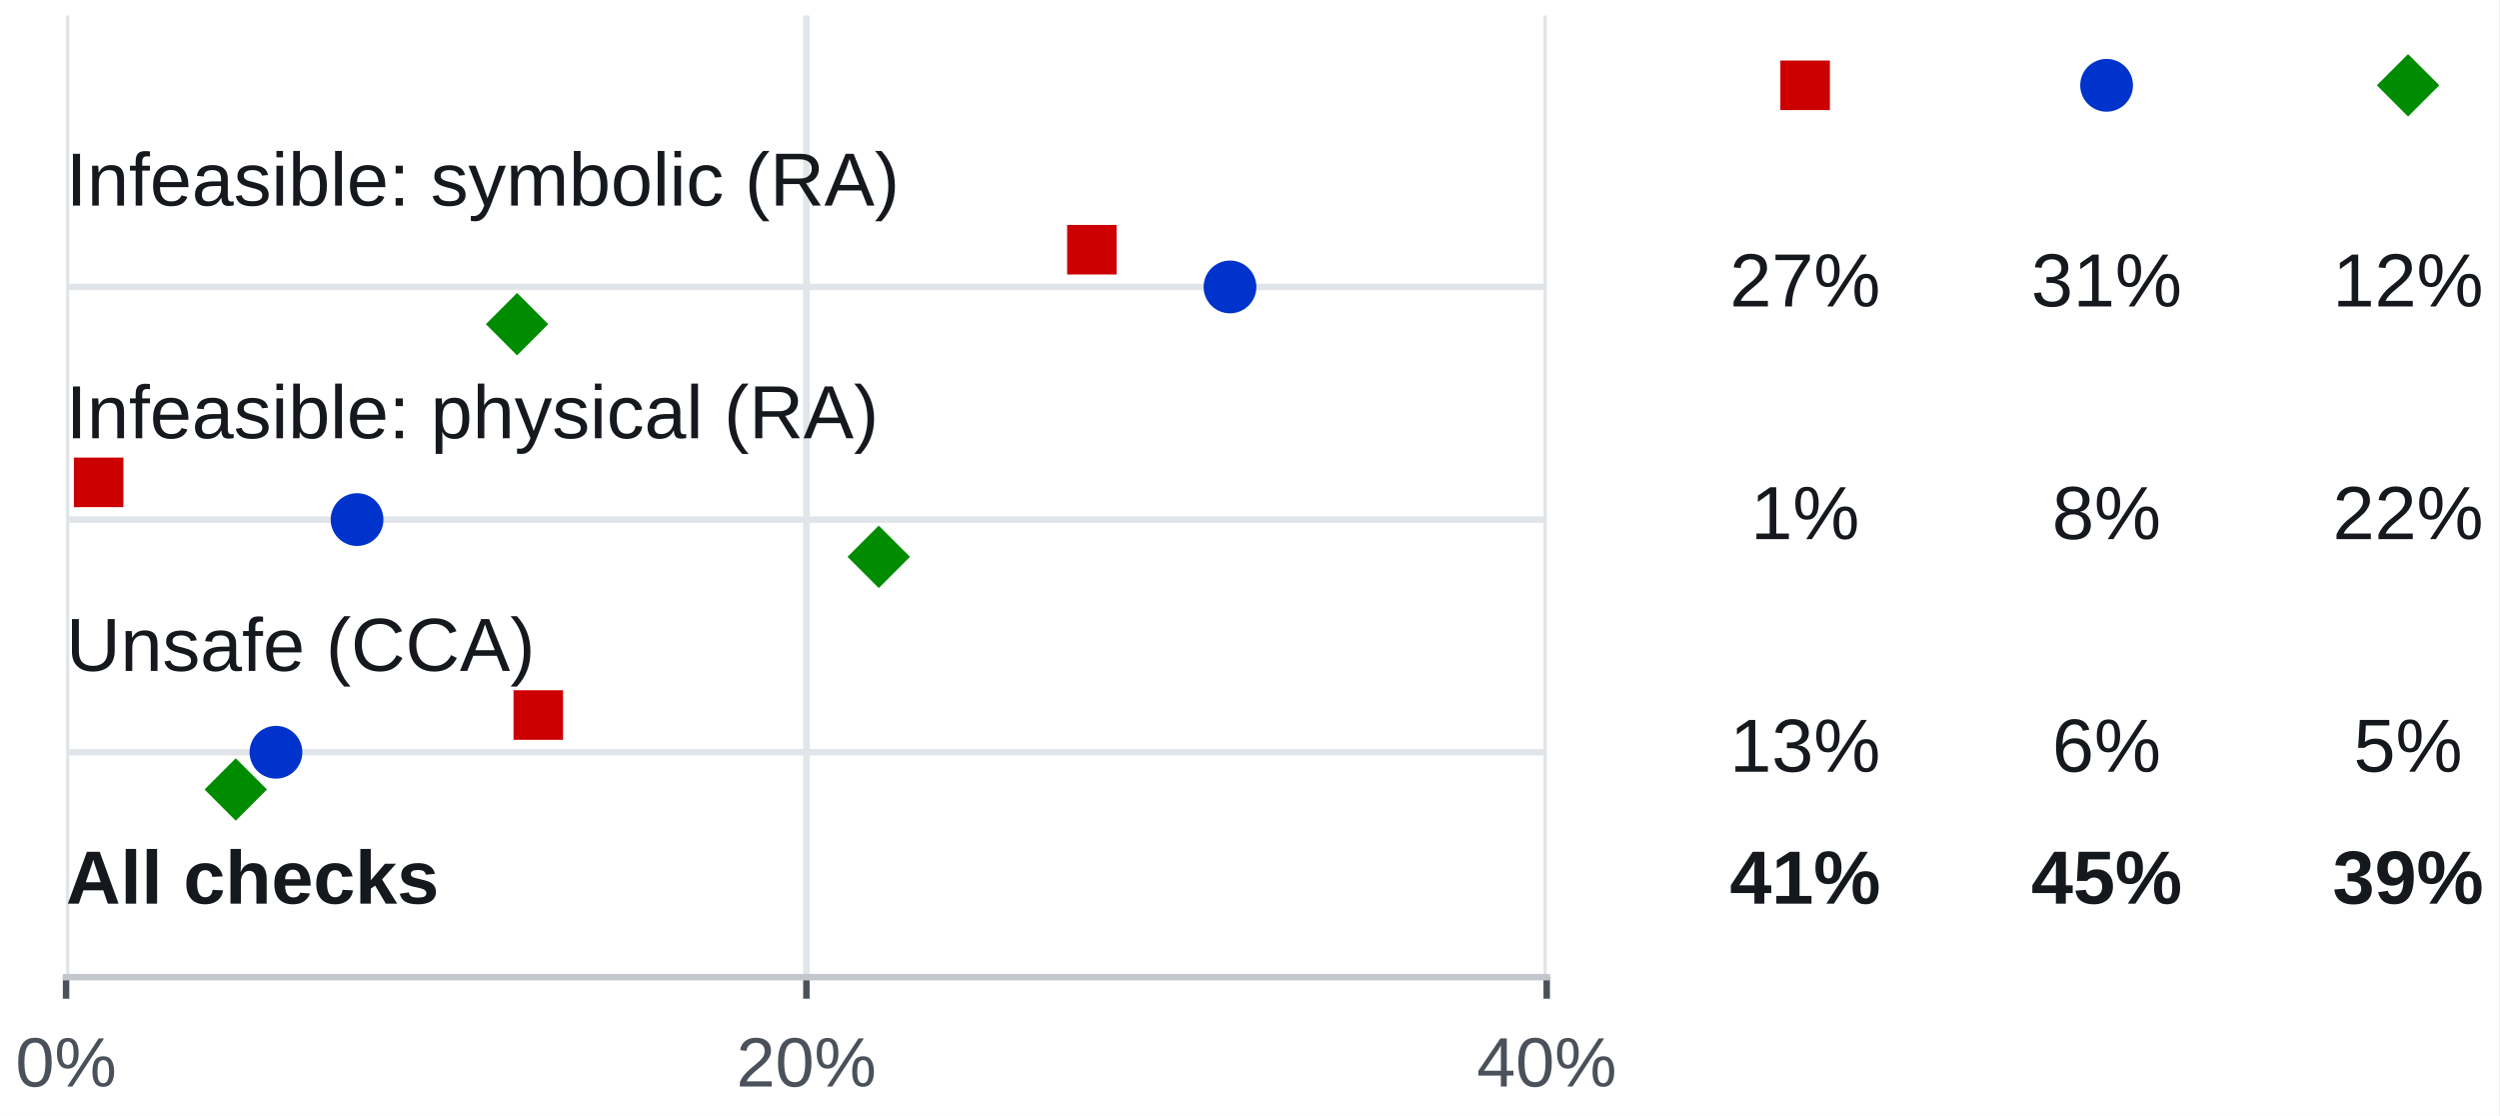
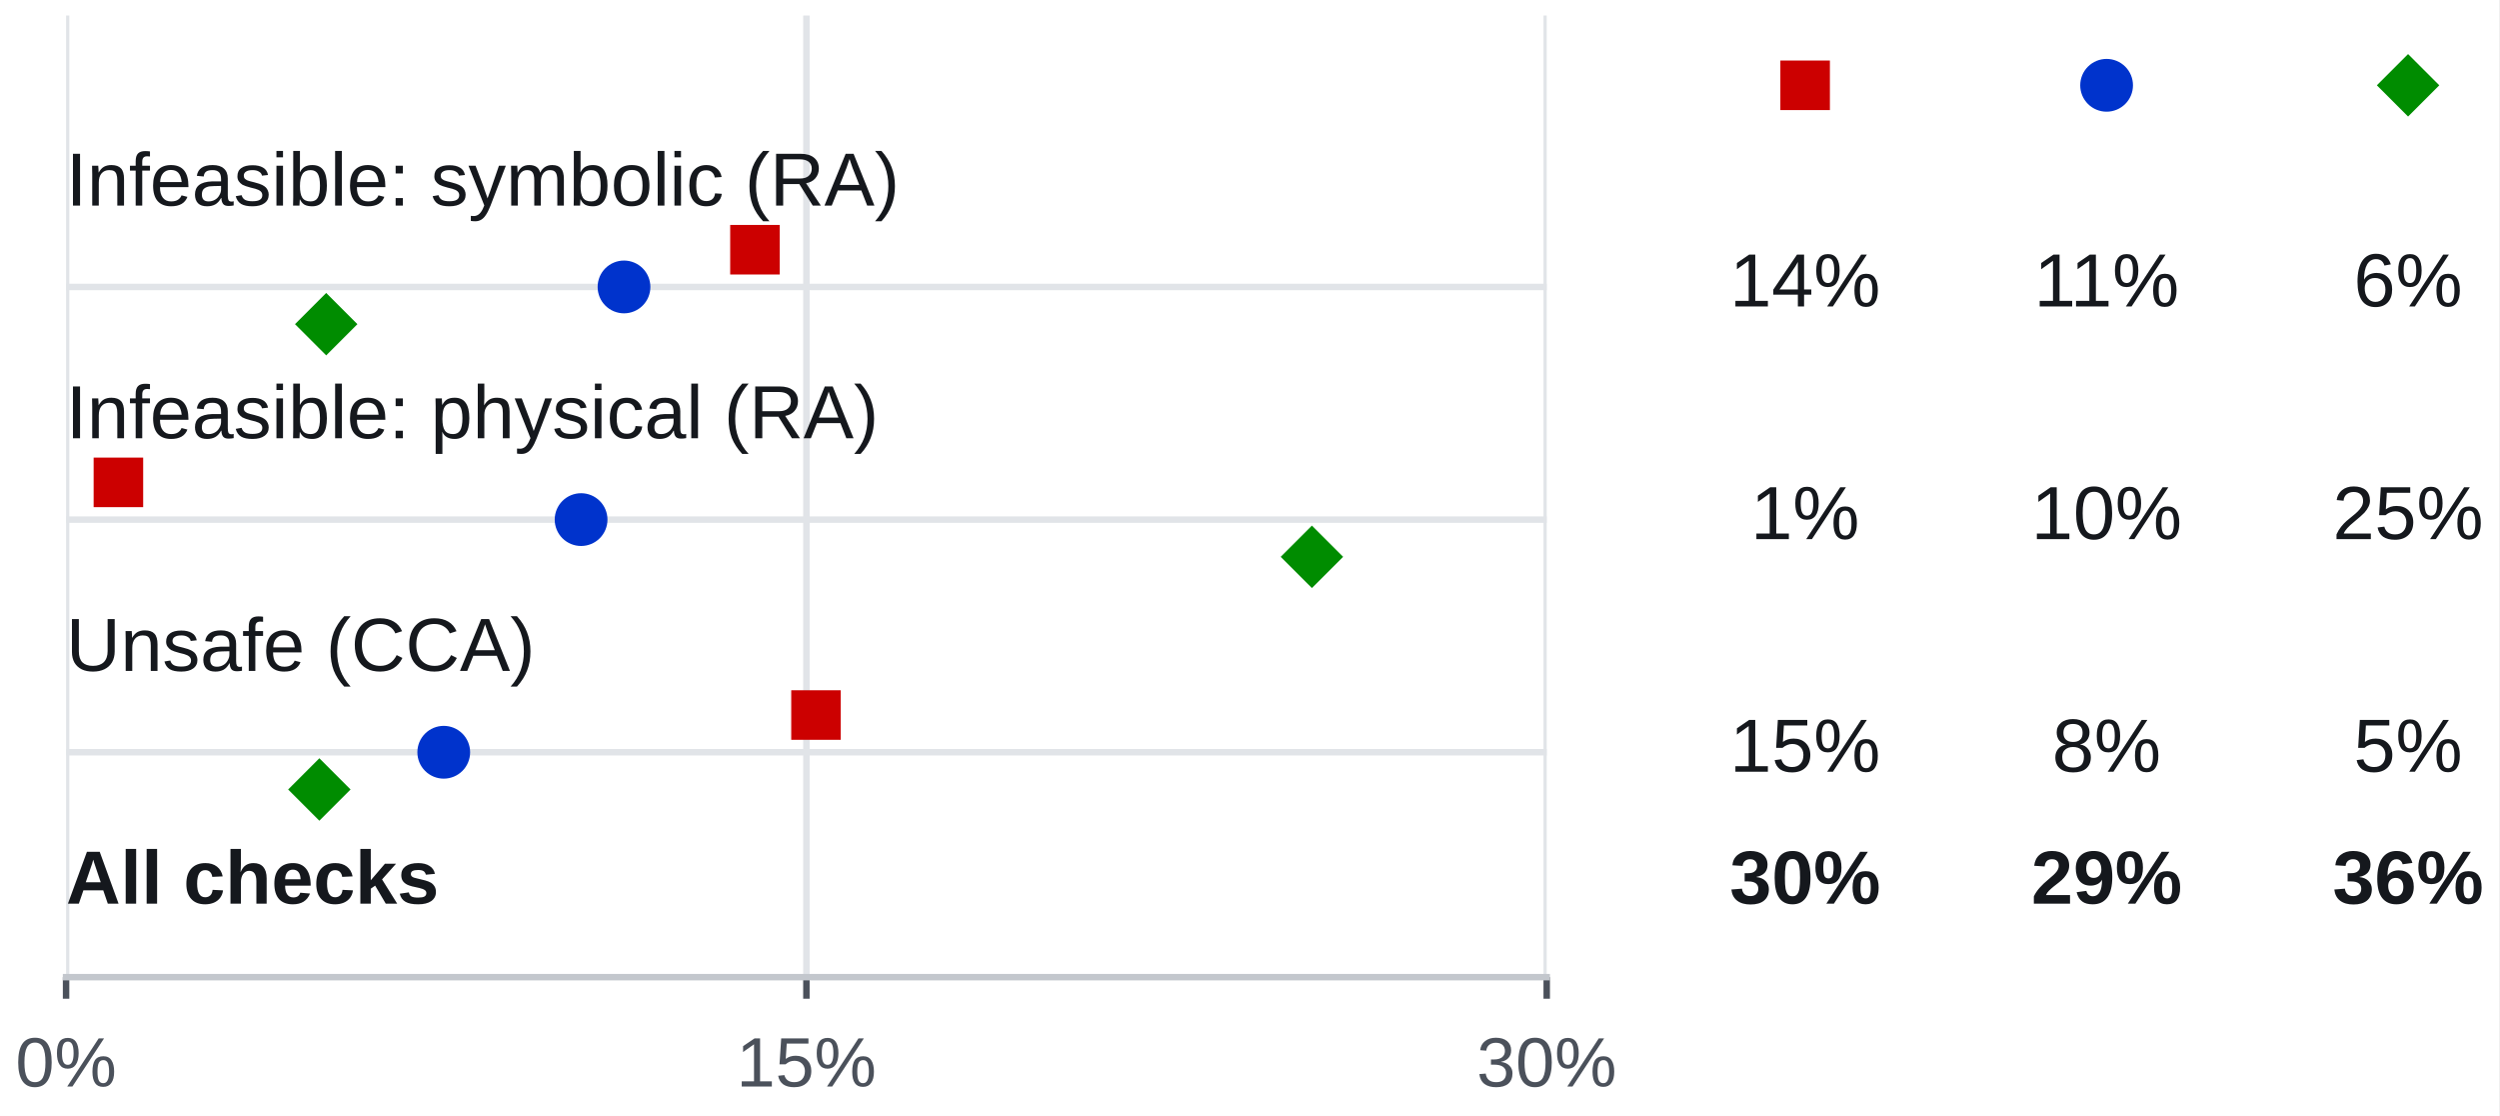
<svg xmlns="http://www.w3.org/2000/svg" xmlns:xlink="http://www.w3.org/1999/xlink" width="232.1pt" height="103.604pt" viewBox="0 0 232.1 103.604" version="1.1">
  <defs>
    <style type="text/css">*{stroke-linejoin: round; stroke-linecap: butt}</style>
  </defs>
  <g id="figure_1">
    <g id="patch_1">
      <path d="M 0 103.604  L 232.1 103.604  L 232.1 0  L 0 0  z " style="fill: #ffffff" />
    </g>
    <g id="axes_1">
      <g id="patch_2">
        <path d="M 6.137 90.72  L 143.655 90.72  L 143.655 1.44  L 6.137 1.44  z " style="fill: #ffffff" />
      </g>
      <g id="line2d_1">
-         <path d="M 6.137 26.64  L 143.655 26.64  " clip-path="url(#p926bc66a57)" style="fill: none; stroke: #e1e4e8; stroke-width: 0.6; stroke-linecap: square" />
+         <path d="M 6.137 26.64  L 143.655 26.64  " clip-path="url(#p82f5c3cdf3)" style="fill: none; stroke: #e1e4e8; stroke-width: 0.6; stroke-linecap: square" />
      </g>
      <g id="line2d_2">
-         <path d="M 6.137 48.24  L 143.655 48.24  " clip-path="url(#p926bc66a57)" style="fill: none; stroke: #e1e4e8; stroke-width: 0.6; stroke-linecap: square" />
+         <path d="M 6.137 48.24  L 143.655 48.24  " clip-path="url(#p82f5c3cdf3)" style="fill: none; stroke: #e1e4e8; stroke-width: 0.6; stroke-linecap: square" />
      </g>
      <g id="line2d_3">
-         <path d="M 6.137 69.84  L 143.655 69.84  " clip-path="url(#p926bc66a57)" style="fill: none; stroke: #e1e4e8; stroke-width: 0.6; stroke-linecap: square" />
+         <path d="M 6.137 69.84  L 143.655 69.84  " clip-path="url(#p82f5c3cdf3)" style="fill: none; stroke: #e1e4e8; stroke-width: 0.6; stroke-linecap: square" />
      </g>
      <g id="matplotlib.axis_1">
        <g id="xtick_1">
          <g id="line2d_4">
-             <path d="M 6.137 90.72  L 6.137 1.44  " clip-path="url(#p926bc66a57)" style="fill: none; stroke: #e1e4e8; stroke-width: 0.6; stroke-linecap: square" />
+             <path d="M 6.137 90.72  L 6.137 1.44  " clip-path="url(#p82f5c3cdf3)" style="fill: none; stroke: #e1e4e8; stroke-width: 0.6; stroke-linecap: square" />
          </g>
          <g id="line2d_5">
            <defs>
-               <path id="medddbecfcd" d="M 0 0  L 0 2  " style="stroke: #4b515b; stroke-width: 0.6" />
+               <path id="m1a07d20a2a" d="M 0 0  L 0 2  " style="stroke: #4b515b; stroke-width: 0.6" />
            </defs>
            <g>
-               <use xlink:href="#medddbecfcd" x="6.137" y="90.72" style="fill: #4b515b; stroke: #4b515b; stroke-width: 0.6" />
+               <use xlink:href="#m1a07d20a2a" x="6.137" y="90.72" style="fill: #4b515b; stroke: #4b515b; stroke-width: 0.6" />
            </g>
          </g>
          <g id="text_1">
            <text style="font-size: 6.5px; font-family: 'Arial', 'Liberation Sans', 'DejaVu Sans', sans-serif; text-anchor: middle; fill: #4b515b" x="6.137" y="100.873" transform="rotate(-0 6.137266 100.8726)">0%</text>
          </g>
        </g>
        <g id="xtick_2">
          <g id="line2d_6">
-             <path d="M 74.896 90.72  L 74.896 1.44  " clip-path="url(#p926bc66a57)" style="fill: none; stroke: #e1e4e8; stroke-width: 0.6; stroke-linecap: square" />
+             <path d="M 74.896 90.72  L 74.896 1.44  " clip-path="url(#p82f5c3cdf3)" style="fill: none; stroke: #e1e4e8; stroke-width: 0.6; stroke-linecap: square" />
          </g>
          <g id="line2d_7">
            <g>
-               <use xlink:href="#medddbecfcd" x="74.896" y="90.72" style="fill: #4b515b; stroke: #4b515b; stroke-width: 0.6" />
+               <use xlink:href="#m1a07d20a2a" x="74.896" y="90.72" style="fill: #4b515b; stroke: #4b515b; stroke-width: 0.6" />
            </g>
          </g>
          <g id="text_2">
-             <text style="font-size: 6.5px; font-family: 'Arial', 'Liberation Sans', 'DejaVu Sans', sans-serif; text-anchor: middle; fill: #4b515b" x="74.896" y="100.873" transform="rotate(-0 74.89632 100.8726)">20%</text>
+             <text style="font-size: 6.5px; font-family: 'Arial', 'Liberation Sans', 'DejaVu Sans', sans-serif; text-anchor: middle; fill: #4b515b" x="74.896" y="100.873" transform="rotate(-0 74.89632 100.8726)">15%</text>
          </g>
        </g>
        <g id="xtick_3">
          <g id="line2d_8">
-             <path d="M 143.655 90.72  L 143.655 1.44  " clip-path="url(#p926bc66a57)" style="fill: none; stroke: #e1e4e8; stroke-width: 0.6; stroke-linecap: square" />
+             <path d="M 143.655 90.72  L 143.655 1.44  " clip-path="url(#p82f5c3cdf3)" style="fill: none; stroke: #e1e4e8; stroke-width: 0.6; stroke-linecap: square" />
          </g>
          <g id="line2d_9">
            <g>
-               <use xlink:href="#medddbecfcd" x="143.655" y="90.72" style="fill: #4b515b; stroke: #4b515b; stroke-width: 0.6" />
+               <use xlink:href="#m1a07d20a2a" x="143.655" y="90.72" style="fill: #4b515b; stroke: #4b515b; stroke-width: 0.6" />
            </g>
          </g>
          <g id="text_3">
-             <text style="font-size: 6.5px; font-family: 'Arial', 'Liberation Sans', 'DejaVu Sans', sans-serif; text-anchor: middle; fill: #4b515b" x="143.655" y="100.873" transform="rotate(-0 143.6554 100.8726)">40%</text>
+             <text style="font-size: 6.5px; font-family: 'Arial', 'Liberation Sans', 'DejaVu Sans', sans-serif; text-anchor: middle; fill: #4b515b" x="143.655" y="100.873" transform="rotate(-0 143.6554 100.8726)">30%</text>
          </g>
        </g>
      </g>
      <g id="matplotlib.axis_2" />
      <g id="line2d_10">
        <defs>
-           <path id="m651402dc96" d="M -1.8 1.8  L 1.8 1.8  L 1.8 -1.8  L -1.8 -1.8  z " style="stroke: #cc0000; stroke-linejoin: miter" />
+           <path id="ma9ab265c97" d="M -1.8 1.8  L 1.8 1.8  L 1.8 -1.8  L -1.8 -1.8  z " style="stroke: #cc0000; stroke-linejoin: miter" />
        </defs>
        <g>
-           <use xlink:href="#m651402dc96" x="101.412" y="23.184" style="fill: #cc0000; stroke: #cc0000; stroke-linejoin: miter" />
+           <use xlink:href="#ma9ab265c97" x="70.118" y="23.184" style="fill: #cc0000; stroke: #cc0000; stroke-linejoin: miter" />
        </g>
      </g>
      <g id="line2d_11">
        <defs>
-           <path id="ma602a83613" d="M 0 1.95  C 0.517 1.95 1.013 1.745 1.379 1.379  C 1.745 1.013 1.95 0.517 1.95 0  C 1.95 -0.517 1.745 -1.013 1.379 -1.379  C 1.013 -1.745 0.517 -1.95 0 -1.95  C -0.517 -1.95 -1.013 -1.745 -1.379 -1.379  C -1.745 -1.013 -1.95 -0.517 -1.95 0  C -1.95 0.517 -1.745 1.013 -1.379 1.379  C -1.013 1.745 -0.517 1.95 0 1.95  z " style="stroke: #0033cc" />
+           <path id="m529ec63cf1" d="M 0 1.95  C 0.517 1.95 1.013 1.745 1.379 1.379  C 1.745 1.013 1.95 0.517 1.95 0  C 1.95 -0.517 1.745 -1.013 1.379 -1.379  C 1.013 -1.745 0.517 -1.95 0 -1.95  C -0.517 -1.95 -1.013 -1.745 -1.379 -1.379  C -1.745 -1.013 -1.95 -0.517 -1.95 0  C -1.95 0.517 -1.745 1.013 -1.379 1.379  C -1.013 1.745 -0.517 1.95 0 1.95  z " style="stroke: #0033cc" />
        </defs>
        <g>
-           <use xlink:href="#ma602a83613" x="114.238" y="26.64" style="fill: #0033cc; stroke: #0033cc" />
+           <use xlink:href="#m529ec63cf1" x="57.956" y="26.64" style="fill: #0033cc; stroke: #0033cc" />
        </g>
      </g>
      <g id="line2d_12">
        <defs>
-           <path id="m44f5f995fd" d="M -0 2.192  L 2.192 0  L 0 -2.192  L -2.192 -0  z " style="stroke: #008c00; stroke-linejoin: miter" />
+           <path id="m240808a472" d="M -0 2.192  L 2.192 0  L 0 -2.192  L -2.192 -0  z " style="stroke: #008c00; stroke-linejoin: miter" />
        </defs>
        <g>
-           <use xlink:href="#m44f5f995fd" x="48.023" y="30.096" style="fill: #008c00; stroke: #008c00; stroke-linejoin: miter" />
+           <use xlink:href="#m240808a472" x="30.297" y="30.096" style="fill: #008c00; stroke: #008c00; stroke-linejoin: miter" />
        </g>
      </g>
      <g id="line2d_13">
        <g>
-           <use xlink:href="#m651402dc96" x="9.162" y="44.784" style="fill: #cc0000; stroke: #cc0000; stroke-linejoin: miter" />
+           <use xlink:href="#ma9ab265c97" x="10.997" y="44.784" style="fill: #cc0000; stroke: #cc0000; stroke-linejoin: miter" />
        </g>
      </g>
      <g id="line2d_14">
        <g>
-           <use xlink:href="#ma602a83613" x="33.162" y="48.24" style="fill: #0033cc; stroke: #0033cc" />
+           <use xlink:href="#m529ec63cf1" x="53.97" y="48.24" style="fill: #0033cc; stroke: #0033cc" />
        </g>
      </g>
      <g id="line2d_15">
        <g>
-           <use xlink:href="#m44f5f995fd" x="81.615" y="51.696" style="fill: #008c00; stroke: #008c00; stroke-linejoin: miter" />
+           <use xlink:href="#m240808a472" x="121.848" y="51.696" style="fill: #008c00; stroke: #008c00; stroke-linejoin: miter" />
        </g>
      </g>
      <g id="line2d_16">
        <g>
-           <use xlink:href="#m651402dc96" x="49.994" y="66.384" style="fill: #cc0000; stroke: #cc0000; stroke-linejoin: miter" />
+           <use xlink:href="#ma9ab265c97" x="75.787" y="66.384" style="fill: #cc0000; stroke: #cc0000; stroke-linejoin: miter" />
        </g>
      </g>
      <g id="line2d_17">
        <g>
-           <use xlink:href="#ma602a83613" x="25.631" y="69.84" style="fill: #0033cc; stroke: #0033cc" />
+           <use xlink:href="#m529ec63cf1" x="41.214" y="69.84" style="fill: #0033cc; stroke: #0033cc" />
        </g>
      </g>
      <g id="line2d_18">
        <g>
-           <use xlink:href="#m44f5f995fd" x="21.896" y="73.296" style="fill: #008c00; stroke: #008c00; stroke-linejoin: miter" />
+           <use xlink:href="#m240808a472" x="29.661" y="73.296" style="fill: #008c00; stroke: #008c00; stroke-linejoin: miter" />
        </g>
      </g>
      <g id="line2d_19">
        <g>
-           <use xlink:href="#m651402dc96" x="167.655" y="7.92" style="fill: #cc0000; stroke: #cc0000; stroke-linejoin: miter" />
+           <use xlink:href="#ma9ab265c97" x="167.655" y="7.92" style="fill: #cc0000; stroke: #cc0000; stroke-linejoin: miter" />
        </g>
      </g>
      <g id="line2d_20">
        <g>
-           <use xlink:href="#ma602a83613" x="195.655" y="7.92" style="fill: #0033cc; stroke: #0033cc" />
+           <use xlink:href="#m529ec63cf1" x="195.655" y="7.92" style="fill: #0033cc; stroke: #0033cc" />
        </g>
      </g>
      <g id="line2d_21">
        <g>
-           <use xlink:href="#m44f5f995fd" x="223.655" y="7.92" style="fill: #008c00; stroke: #008c00; stroke-linejoin: miter" />
+           <use xlink:href="#m240808a472" x="223.655" y="7.92" style="fill: #008c00; stroke: #008c00; stroke-linejoin: miter" />
        </g>
      </g>
      <g id="patch_3">
        <path d="M 6.137 90.72  L 143.655 90.72  " style="fill: none; stroke: #c3c7cd; stroke-width: 0.6; stroke-linejoin: miter; stroke-linecap: square" />
      </g>
      <g id="text_4">
        <text style="font-size: 7px; font-family: 'Arial', 'Liberation Sans', 'DejaVu Sans', sans-serif; text-anchor: start; fill: #15181d" x="6.137" y="19.091" transform="rotate(-0 6.137266 19.09125)">Infeasible: symbolic (RA)</text>
      </g>
      <g id="text_5">
-         <text style="font-size: 7px; font-family: 'Arial', 'Liberation Sans', 'DejaVu Sans', sans-serif; text-anchor: middle; fill: #15181d" x="167.655" y="28.45" transform="rotate(-0 167.6554 28.44961)">27%</text>
+         <text style="font-size: 7px; font-family: 'Arial', 'Liberation Sans', 'DejaVu Sans', sans-serif; text-anchor: middle; fill: #15181d" x="167.655" y="28.45" transform="rotate(-0 167.6554 28.44961)">14%</text>
      </g>
      <g id="text_6">
-         <text style="font-size: 7px; font-family: 'Arial', 'Liberation Sans', 'DejaVu Sans', sans-serif; text-anchor: middle; fill: #15181d" x="195.655" y="28.45" transform="rotate(-0 195.6554 28.44961)">31%</text>
+         <text style="font-size: 7px; font-family: 'Arial', 'Liberation Sans', 'DejaVu Sans', sans-serif; text-anchor: middle; fill: #15181d" x="195.655" y="28.45" transform="rotate(-0 195.6554 28.44961)">11%</text>
      </g>
      <g id="text_7">
-         <text style="font-size: 7px; font-family: 'Arial', 'Liberation Sans', 'DejaVu Sans', sans-serif; text-anchor: middle; fill: #15181d" x="223.655" y="28.45" transform="rotate(-0 223.6554 28.44961)">12%</text>
+         <text style="font-size: 7px; font-family: 'Arial', 'Liberation Sans', 'DejaVu Sans', sans-serif; text-anchor: middle; fill: #15181d" x="223.655" y="28.45" transform="rotate(-0 223.6554 28.44961)">6%</text>
      </g>
      <g id="text_8">
        <text style="font-size: 7px; font-family: 'Arial', 'Liberation Sans', 'DejaVu Sans', sans-serif; text-anchor: start; fill: #15181d" x="6.137" y="40.691" transform="rotate(-0 6.137266 40.69125)">Infeasible: physical (RA)</text>
      </g>
      <g id="text_9">
        <text style="font-size: 7px; font-family: 'Arial', 'Liberation Sans', 'DejaVu Sans', sans-serif; text-anchor: middle; fill: #15181d" x="167.655" y="50.05" transform="rotate(-0 167.6554 50.04961)">1%</text>
      </g>
      <g id="text_10">
-         <text style="font-size: 7px; font-family: 'Arial', 'Liberation Sans', 'DejaVu Sans', sans-serif; text-anchor: middle; fill: #15181d" x="195.655" y="50.05" transform="rotate(-0 195.6554 50.04961)">8%</text>
+         <text style="font-size: 7px; font-family: 'Arial', 'Liberation Sans', 'DejaVu Sans', sans-serif; text-anchor: middle; fill: #15181d" x="195.655" y="50.05" transform="rotate(-0 195.6554 50.04961)">10%</text>
      </g>
      <g id="text_11">
-         <text style="font-size: 7px; font-family: 'Arial', 'Liberation Sans', 'DejaVu Sans', sans-serif; text-anchor: middle; fill: #15181d" x="223.655" y="50.05" transform="rotate(-0 223.6554 50.04961)">22%</text>
+         <text style="font-size: 7px; font-family: 'Arial', 'Liberation Sans', 'DejaVu Sans', sans-serif; text-anchor: middle; fill: #15181d" x="223.655" y="50.05" transform="rotate(-0 223.6554 50.04961)">25%</text>
      </g>
      <g id="text_12">
        <text style="font-size: 7px; font-family: 'Arial', 'Liberation Sans', 'DejaVu Sans', sans-serif; text-anchor: start; fill: #15181d" x="6.137" y="62.291" transform="rotate(-0 6.137266 62.29125)">Unsafe (CCA)</text>
      </g>
      <g id="text_13">
-         <text style="font-size: 7px; font-family: 'Arial', 'Liberation Sans', 'DejaVu Sans', sans-serif; text-anchor: middle; fill: #15181d" x="167.655" y="71.65" transform="rotate(-0 167.6554 71.64961)">13%</text>
+         <text style="font-size: 7px; font-family: 'Arial', 'Liberation Sans', 'DejaVu Sans', sans-serif; text-anchor: middle; fill: #15181d" x="167.655" y="71.65" transform="rotate(-0 167.6554 71.64961)">15%</text>
      </g>
      <g id="text_14">
-         <text style="font-size: 7px; font-family: 'Arial', 'Liberation Sans', 'DejaVu Sans', sans-serif; text-anchor: middle; fill: #15181d" x="195.655" y="71.65" transform="rotate(-0 195.6554 71.64961)">6%</text>
+         <text style="font-size: 7px; font-family: 'Arial', 'Liberation Sans', 'DejaVu Sans', sans-serif; text-anchor: middle; fill: #15181d" x="195.655" y="71.65" transform="rotate(-0 195.6554 71.64961)">8%</text>
      </g>
      <g id="text_15">
        <text style="font-size: 7px; font-family: 'Arial', 'Liberation Sans', 'DejaVu Sans', sans-serif; text-anchor: middle; fill: #15181d" x="223.655" y="71.65" transform="rotate(-0 223.6554 71.64961)">5%</text>
      </g>
      <g id="text_16">
        <text style="font-weight: 700; font-size: 7px; font-family: 'Arial', 'Liberation Sans', 'DejaVu Sans', sans-serif; text-anchor: start; fill: #15181d" x="6.137" y="83.895" transform="rotate(-0 6.137266 83.89453)">All checks</text>
      </g>
      <g id="text_17">
-         <text style="font-weight: 700; font-size: 7px; font-family: 'Arial', 'Liberation Sans', 'DejaVu Sans', sans-serif; text-anchor: middle; fill: #15181d" x="167.655" y="83.895" transform="rotate(-0 167.6554 83.89453)">41%</text>
+         <text style="font-weight: 700; font-size: 7px; font-family: 'Arial', 'Liberation Sans', 'DejaVu Sans', sans-serif; text-anchor: middle; fill: #15181d" x="167.655" y="83.895" transform="rotate(-0 167.6554 83.89453)">30%</text>
      </g>
      <g id="text_18">
-         <text style="font-weight: 700; font-size: 7px; font-family: 'Arial', 'Liberation Sans', 'DejaVu Sans', sans-serif; text-anchor: middle; fill: #15181d" x="195.655" y="83.895" transform="rotate(-0 195.6554 83.89453)">45%</text>
+         <text style="font-weight: 700; font-size: 7px; font-family: 'Arial', 'Liberation Sans', 'DejaVu Sans', sans-serif; text-anchor: middle; fill: #15181d" x="195.655" y="83.895" transform="rotate(-0 195.6554 83.89453)">29%</text>
      </g>
      <g id="text_19">
-         <text style="font-weight: 700; font-size: 7px; font-family: 'Arial', 'Liberation Sans', 'DejaVu Sans', sans-serif; text-anchor: middle; fill: #15181d" x="223.655" y="83.895" transform="rotate(-0 223.6554 83.89453)">39%</text>
+         <text style="font-weight: 700; font-size: 7px; font-family: 'Arial', 'Liberation Sans', 'DejaVu Sans', sans-serif; text-anchor: middle; fill: #15181d" x="223.655" y="83.895" transform="rotate(-0 223.6554 83.89453)">36%</text>
      </g>
    </g>
  </g>
  <defs>
-     <clipPath id="p926bc66a57">
+     <clipPath id="p82f5c3cdf3">
      <rect x="6.137" y="1.44" width="137.518" height="89.28" />
    </clipPath>
  </defs>
</svg>
